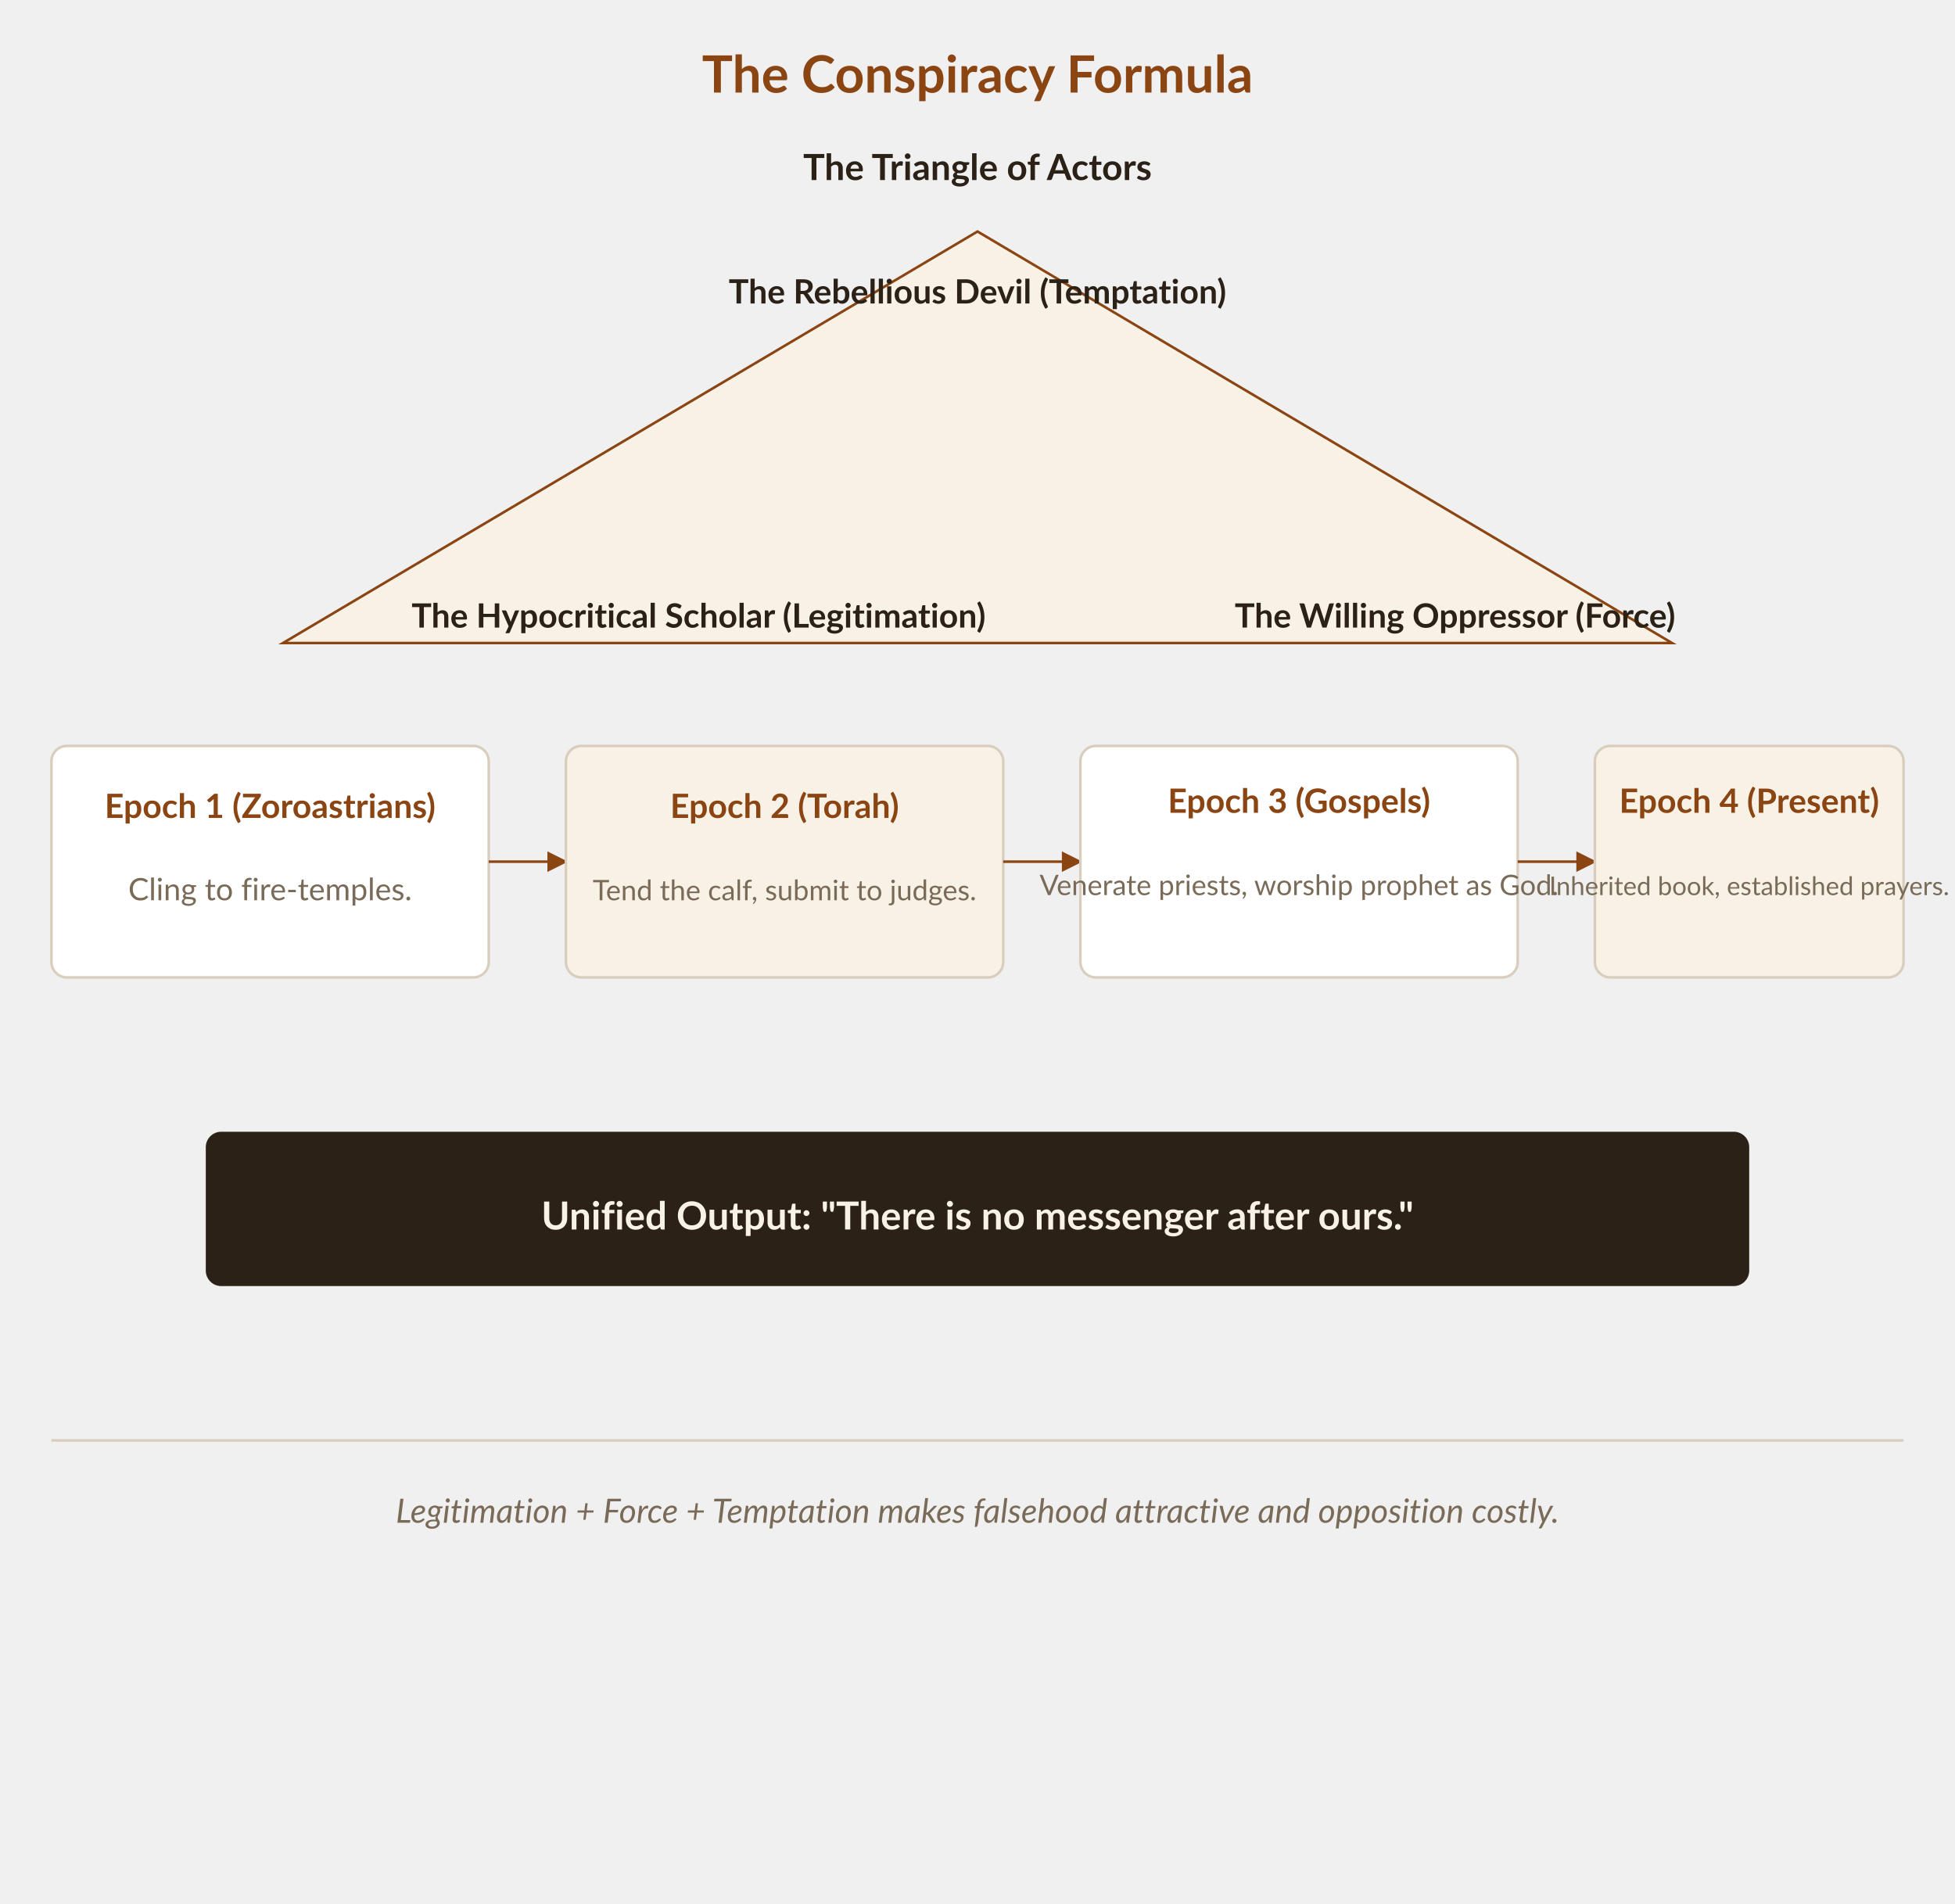
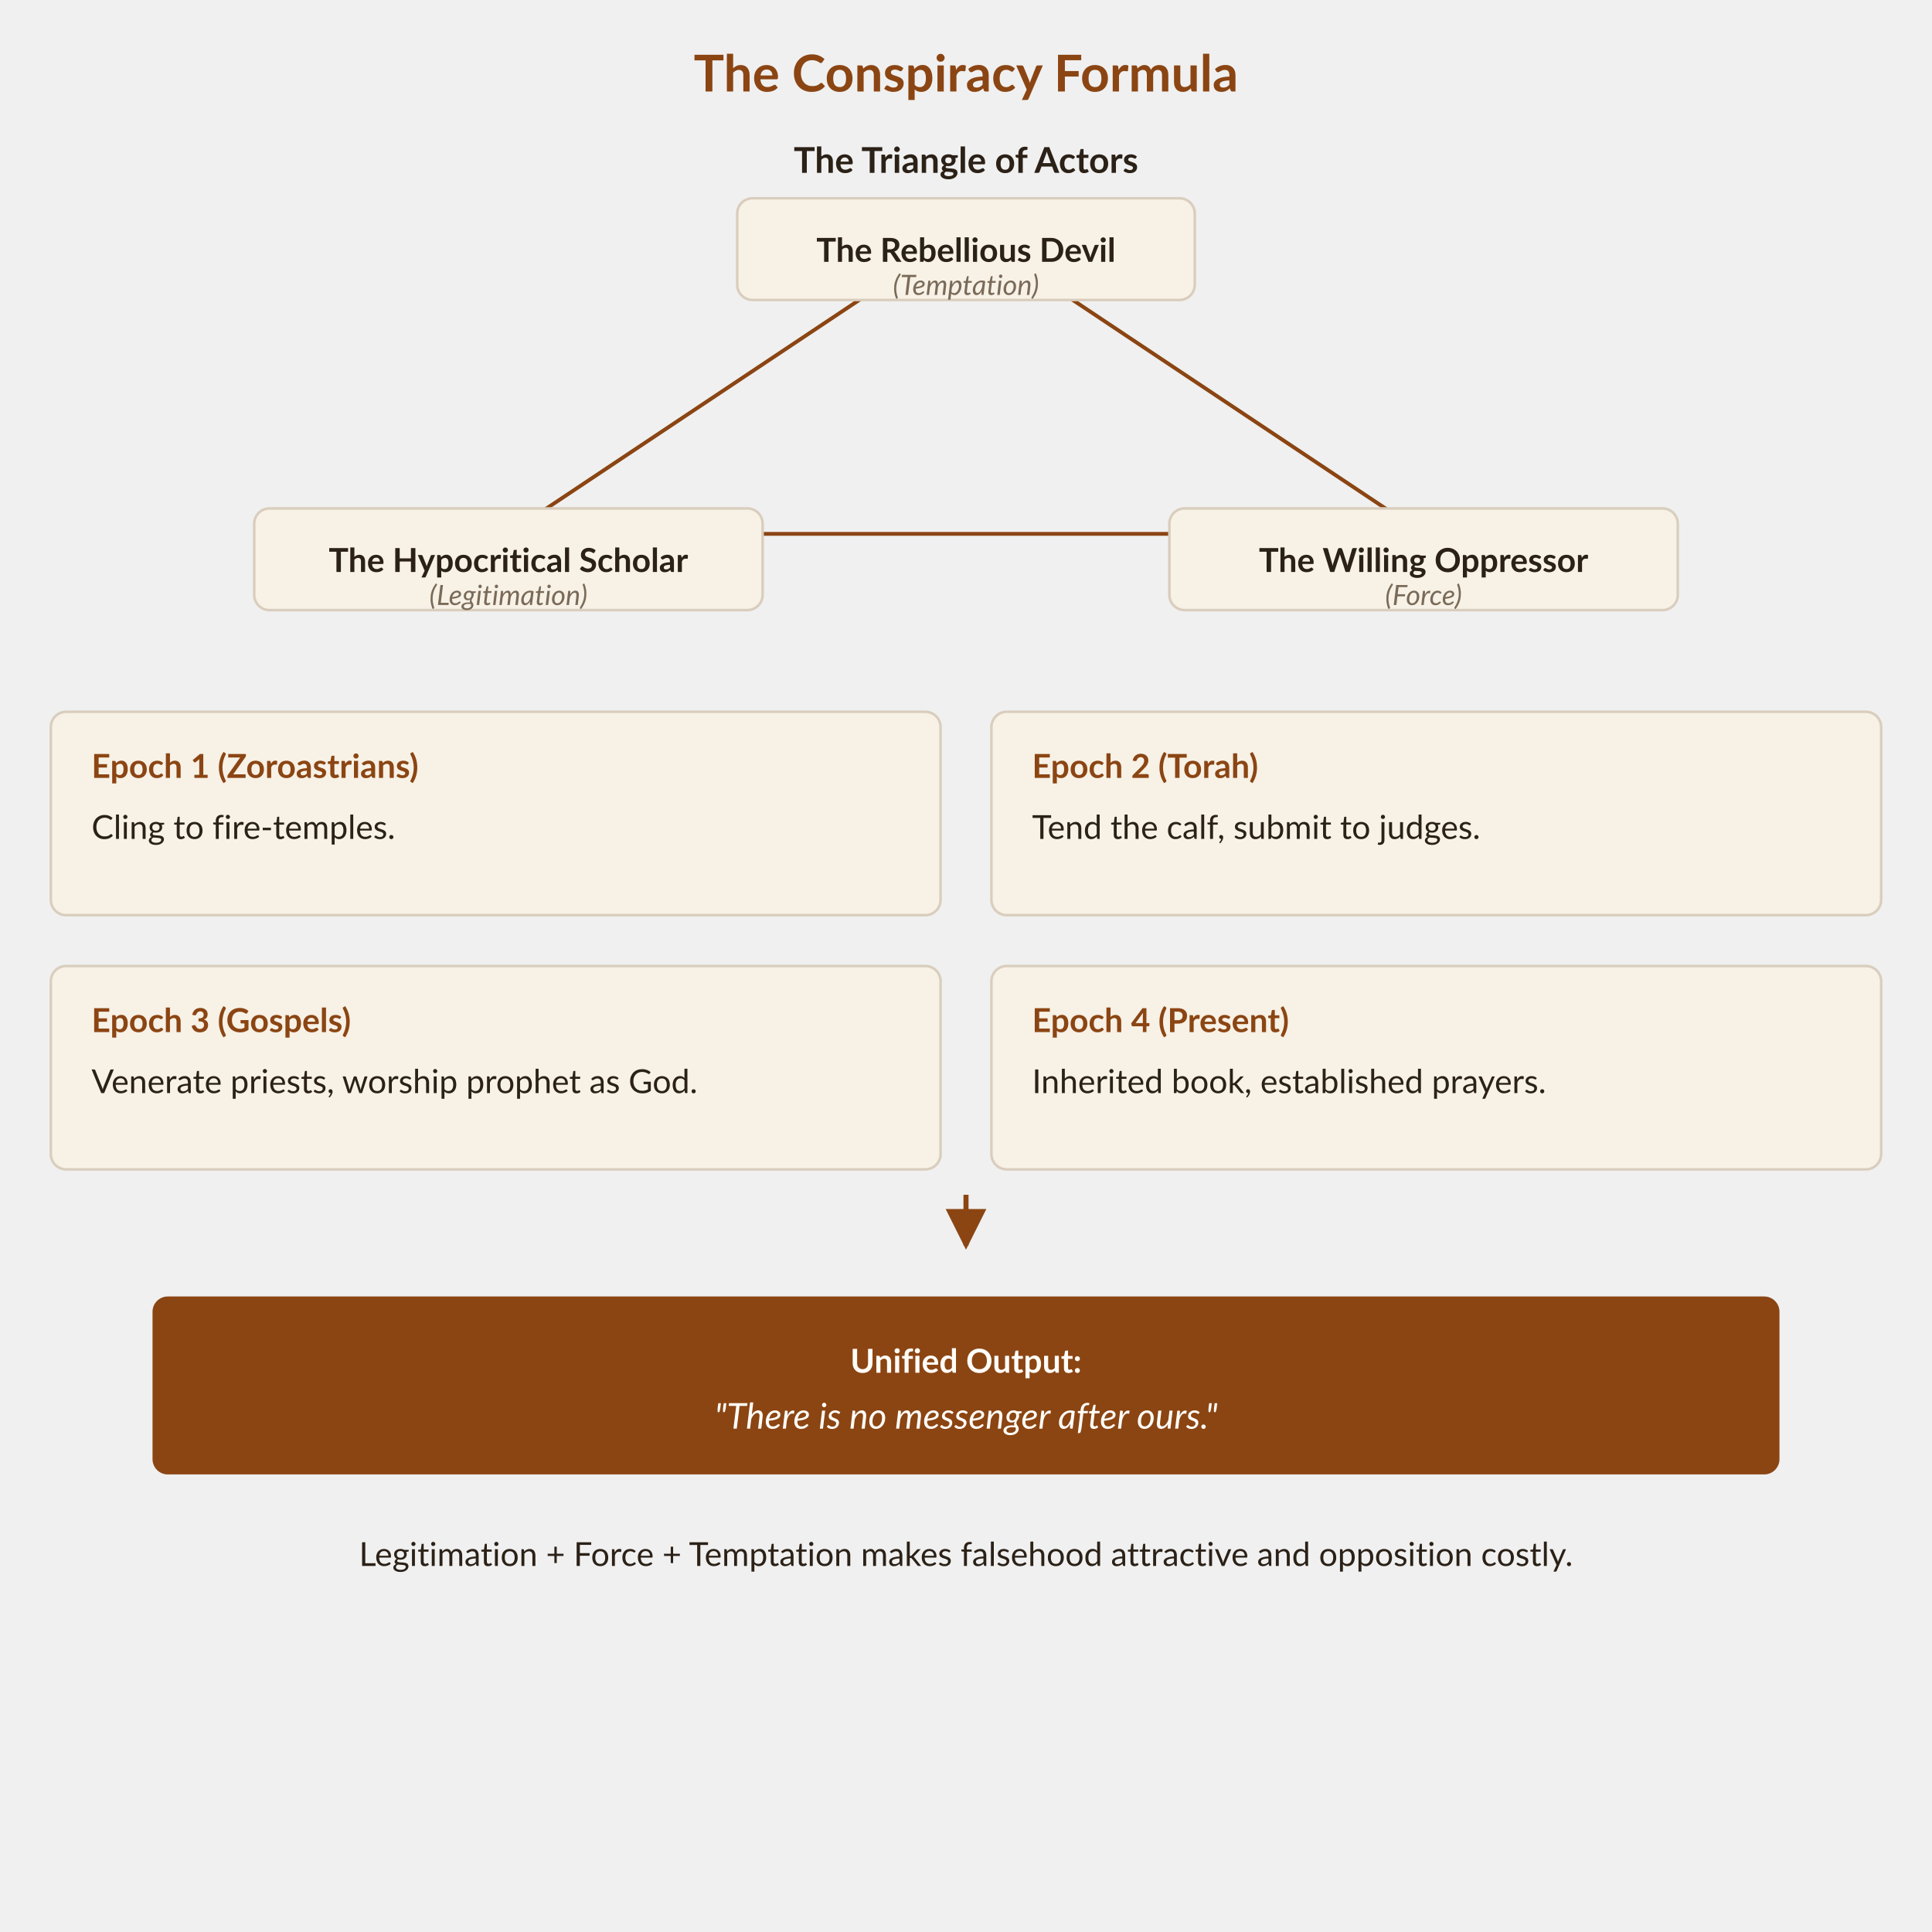
- <svg xmlns="http://www.w3.org/2000/svg" viewBox="0 0 760 740" font-family="Lato, system-ui, sans-serif">
+ <svg xmlns="http://www.w3.org/2000/svg" viewBox="0 0 760 760" font-family="Lato, system-ui, sans-serif">
  <defs>
    <marker id="ar" viewBox="0 0 10 10" refX="9" refY="5" markerWidth="8" markerHeight="8" orient="auto">
      <path d="M0,0 L10,5 L0,10 z" fill="#8b4513" />
    </marker>
  </defs>
  <text x="380" y="36" text-anchor="middle" font-size="20" font-weight="700" fill="#8b4513">The Conspiracy Formula</text>
-   <text x="380" y="70" text-anchor="middle" font-size="14" font-weight="700" fill="#2b2117">The Triangle of Actors</text>
-   <polygon points="380,90 110,250 650,250" fill="#f7f1e6" stroke="#8b4513" />
-   <text x="380" y="118" text-anchor="middle" font-size="13" font-weight="700" fill="#2b2117">The Rebellious Devil (Temptation)</text>
-   <text x="160" y="244" font-size="13" font-weight="700" fill="#2b2117">The Hypocritical Scholar (Legitimation)</text>
-   <text x="480" y="244" font-size="13" font-weight="700" fill="#2b2117">The Willing Oppressor (Force)</text>
-   <rect x="20" y="290" width="170" height="90" rx="6" fill="#ffffff" stroke="#d9cdbd" />
-   <text x="105" y="318" text-anchor="middle" font-size="13" font-weight="700" fill="#8b4513">Epoch 1 (Zoroastrians)</text>
-   <text x="105" y="350" text-anchor="middle" font-size="12" fill="#7a6a58">Cling to fire-temples.</text>
-   <line x1="190" y1="335" x2="220" y2="335" stroke="#8b4513" marker-end="url(#ar)" />
-   <rect x="220" y="290" width="170" height="90" rx="6" fill="#f7f1e6" stroke="#d9cdbd" />
-   <text x="305" y="318" text-anchor="middle" font-size="13" font-weight="700" fill="#8b4513">Epoch 2 (Torah)</text>
-   <text x="305" y="350" text-anchor="middle" font-size="11" fill="#7a6a58">Tend the calf, submit to judges.</text>
-   <line x1="390" y1="335" x2="420" y2="335" stroke="#8b4513" marker-end="url(#ar)" />
-   <rect x="420" y="290" width="170" height="90" rx="6" fill="#ffffff" stroke="#d9cdbd" />
-   <text x="505" y="316" text-anchor="middle" font-size="13" font-weight="700" fill="#8b4513">Epoch 3 (Gospels)</text>
-   <text x="505" y="348" text-anchor="middle" font-size="11" fill="#7a6a58">Venerate priests, worship prophet as God.</text>
-   <line x1="590" y1="335" x2="620" y2="335" stroke="#8b4513" marker-end="url(#ar)" />
-   <rect x="620" y="290" width="120" height="90" rx="6" fill="#f7f1e6" stroke="#d9cdbd" />
-   <text x="680" y="316" text-anchor="middle" font-size="13" font-weight="700" fill="#8b4513">Epoch 4 (Present)</text>
-   <text x="680" y="348" text-anchor="middle" font-size="10" fill="#7a6a58">Inherited book, established prayers.</text>
-   <rect x="80" y="440" width="600" height="60" rx="6" fill="#2b2117" />
-   <text x="380" y="478" text-anchor="middle" font-size="15" font-weight="700" fill="#f7f1e6">Unified Output: "There is no messenger after ours."</text>
-   <line x1="20" y1="560" x2="740" y2="560" stroke="#d9cdbd" />
-   <text x="380" y="592" text-anchor="middle" font-size="13" font-style="italic" fill="#7a6a58">Legitimation + Force + Temptation makes falsehood attractive and opposition costly.</text>
+   <text x="380" y="68" text-anchor="middle" font-size="14" font-weight="700" fill="#2b2117">The Triangle of Actors</text>
+   <polygon points="380,90 560,210 200,210" fill="none" stroke="#8b4513" stroke-width="1.5" />
+   <rect x="290" y="78" width="180" height="40" rx="6" fill="#f7f1e6" stroke="#d9cdbd" />
+   <text x="380" y="103" text-anchor="middle" font-size="13" font-weight="700" fill="#2b2117">The Rebellious Devil</text>
+   <text x="380" y="116" text-anchor="middle" font-size="11" font-style="italic" fill="#7a6a58">(Temptation)</text>
+   <rect x="100" y="200" width="200" height="40" rx="6" fill="#f7f1e6" stroke="#d9cdbd" />
+   <text x="200" y="225" text-anchor="middle" font-size="13" font-weight="700" fill="#2b2117">The Hypocritical Scholar</text>
+   <text x="200" y="238" text-anchor="middle" font-size="11" font-style="italic" fill="#7a6a58">(Legitimation)</text>
+   <rect x="460" y="200" width="200" height="40" rx="6" fill="#f7f1e6" stroke="#d9cdbd" />
+   <text x="560" y="225" text-anchor="middle" font-size="13" font-weight="700" fill="#2b2117">The Willing Oppressor</text>
+   <text x="560" y="238" text-anchor="middle" font-size="11" font-style="italic" fill="#7a6a58">(Force)</text>
+   <rect x="20" y="280" width="350" height="80" rx="6" fill="#f7f1e6" stroke="#d9cdbd" />
+   <text x="36" y="306" font-size="13" font-weight="700" fill="#8b4513">Epoch 1 (Zoroastrians)</text>
+   <text x="36" y="330" font-size="13" fill="#2b2117">Cling to fire-temples.</text>
+   <rect x="390" y="280" width="350" height="80" rx="6" fill="#f7f1e6" stroke="#d9cdbd" />
+   <text x="406" y="306" font-size="13" font-weight="700" fill="#8b4513">Epoch 2 (Torah)</text>
+   <text x="406" y="330" font-size="13" fill="#2b2117">Tend the calf, submit to judges.</text>
+   <rect x="20" y="380" width="350" height="80" rx="6" fill="#f7f1e6" stroke="#d9cdbd" />
+   <text x="36" y="406" font-size="13" font-weight="700" fill="#8b4513">Epoch 3 (Gospels)</text>
+   <text x="36" y="430" font-size="13" fill="#2b2117">Venerate priests, worship prophet as God.</text>
+   <rect x="390" y="380" width="350" height="80" rx="6" fill="#f7f1e6" stroke="#d9cdbd" />
+   <text x="406" y="406" font-size="13" font-weight="700" fill="#8b4513">Epoch 4 (Present)</text>
+   <text x="406" y="430" font-size="13" fill="#2b2117">Inherited book, established prayers.</text>
+   <line x1="380" y1="470" x2="380" y2="490" stroke="#8b4513" stroke-width="2" marker-end="url(#ar)" />
+   <rect x="60" y="510" width="640" height="70" rx="6" fill="#8b4513" />
+   <text x="380" y="540" text-anchor="middle" font-size="13" font-weight="700" fill="#fffdf8">Unified Output:</text>
+   <text x="380" y="562" text-anchor="middle" font-size="14" font-style="italic" fill="#fffdf8">"There is no messenger after ours."</text>
+   <text x="380" y="616" text-anchor="middle" font-size="13" fill="#2b2117">Legitimation + Force + Temptation makes falsehood attractive and opposition costly.</text>
</svg>
